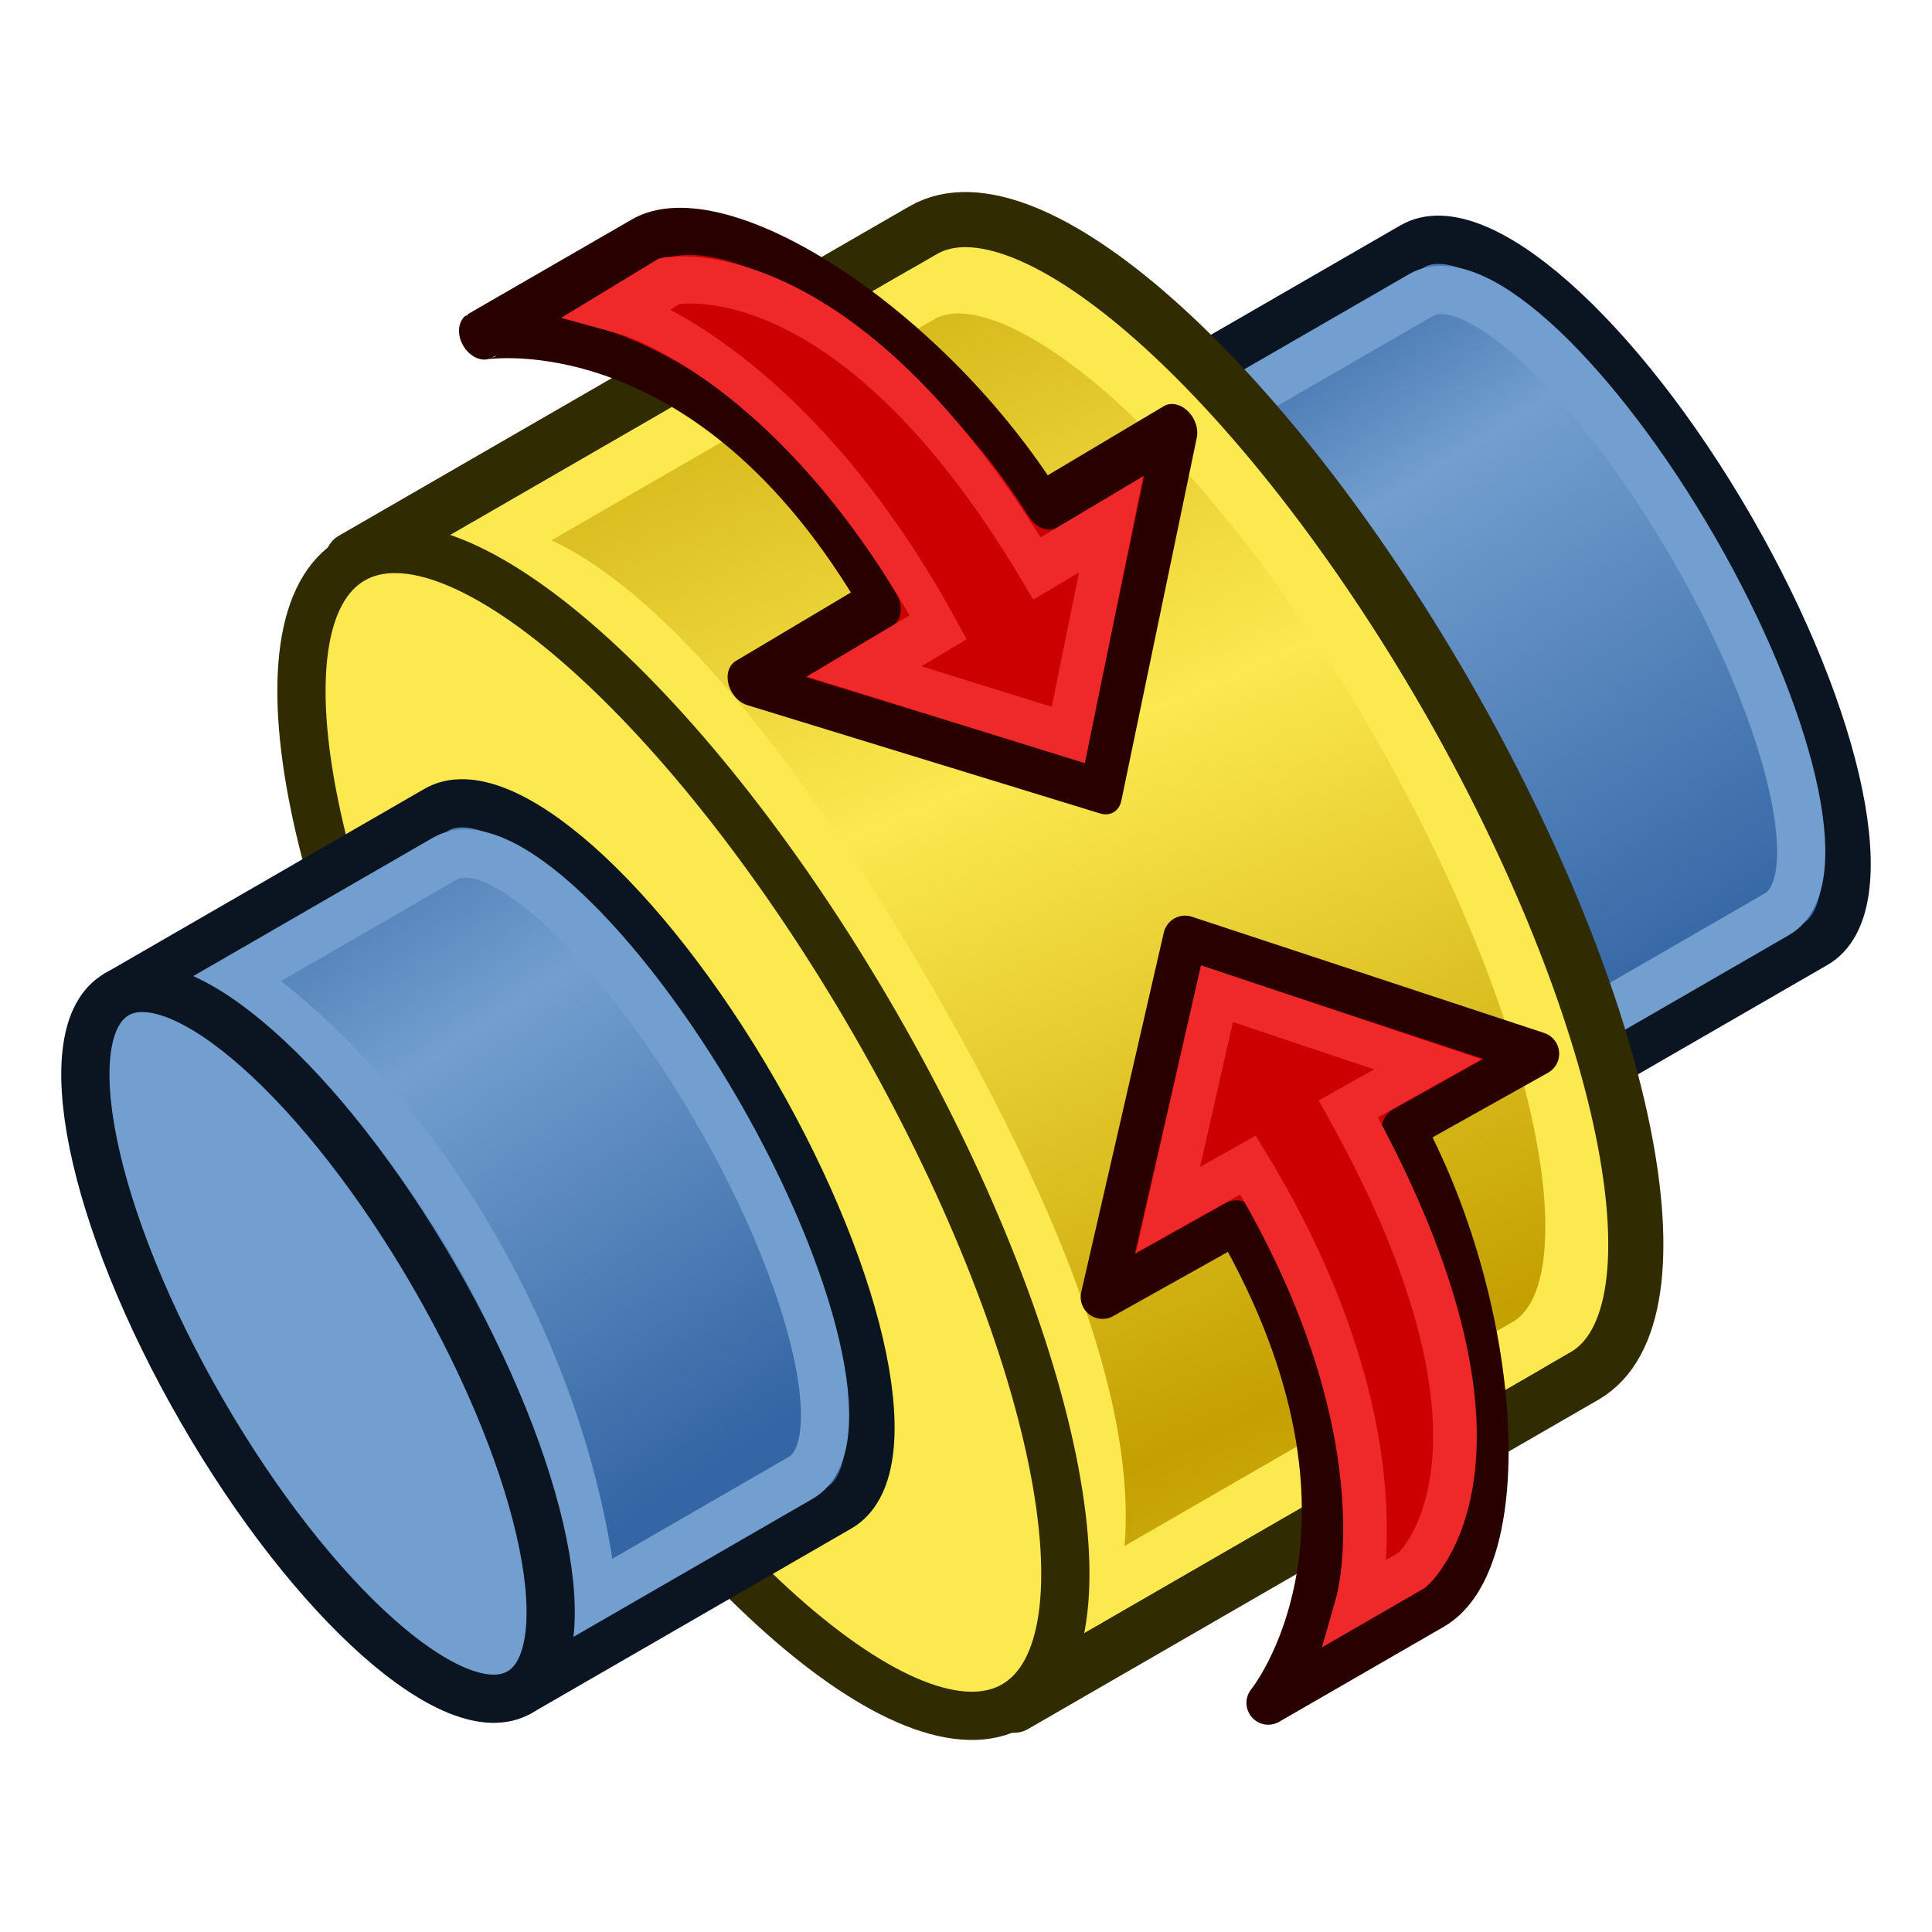
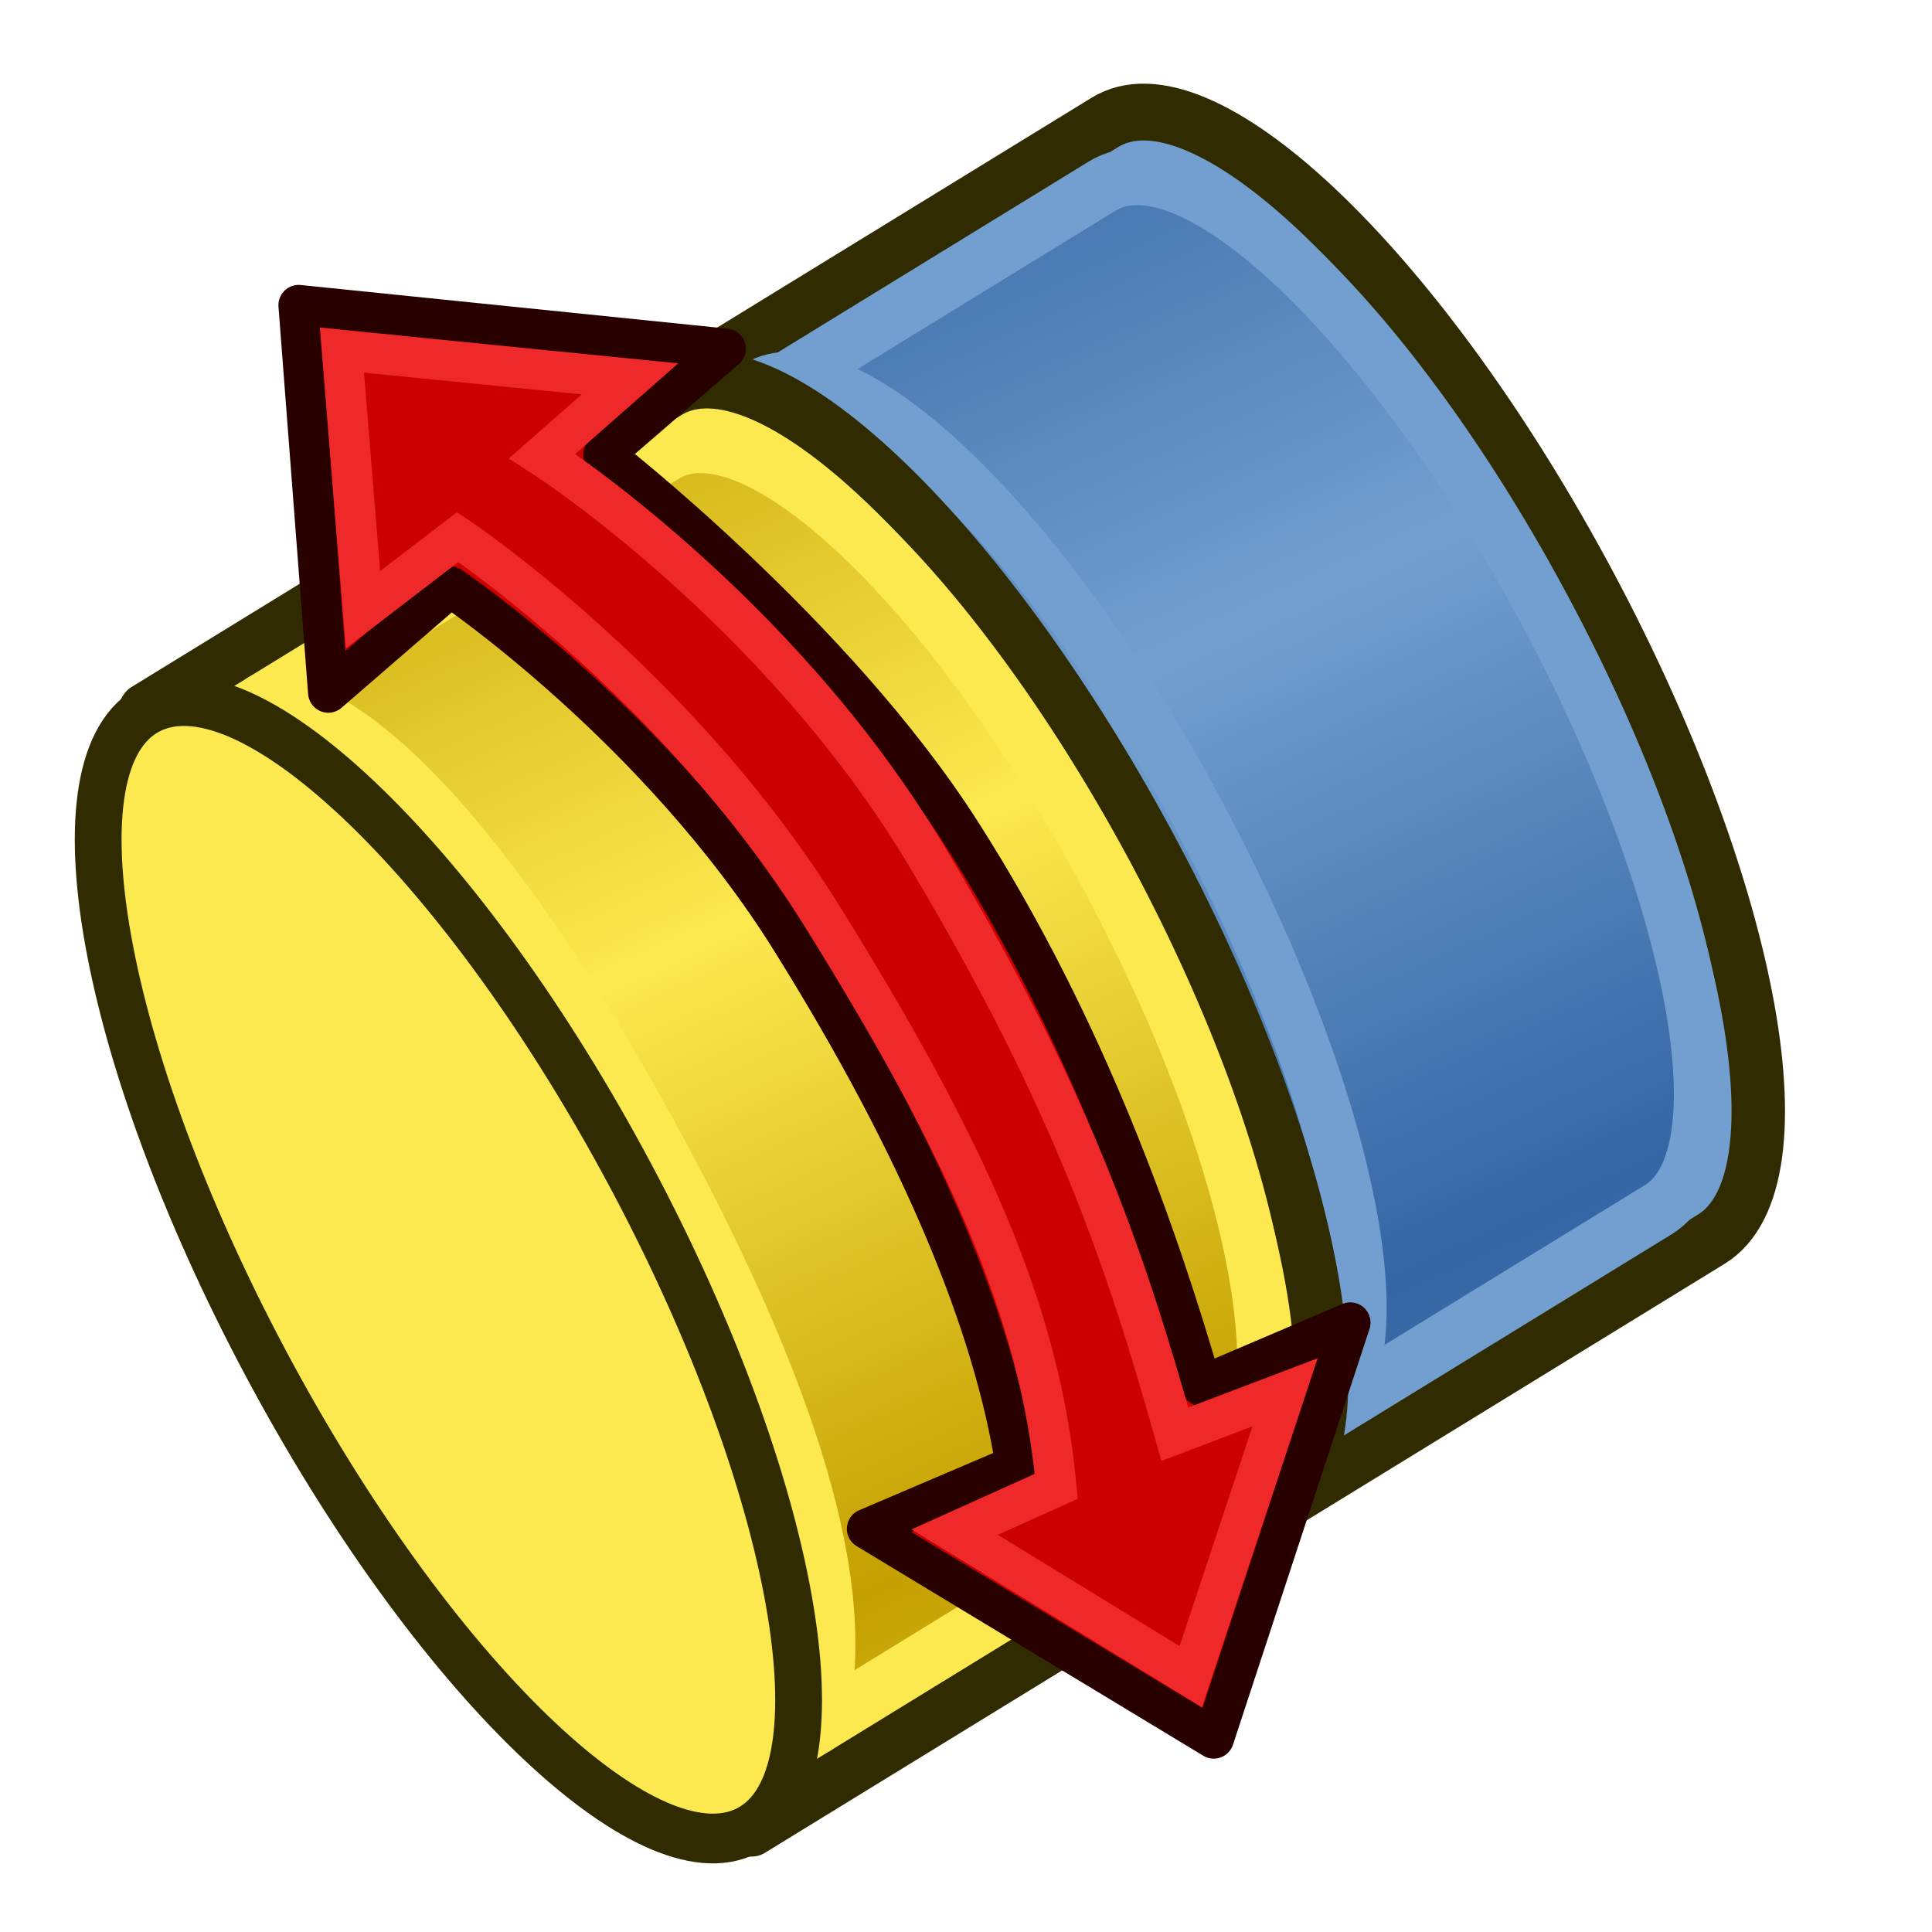
<svg xmlns="http://www.w3.org/2000/svg" xmlns:xlink="http://www.w3.org/1999/xlink" width="64px" height="64px" id="svg2821" version="1.1">
  <defs id="defs2823">
+     <linearGradient id="linearGradient15">
+       <stop style="stop-color:#3465a4;stop-opacity:1;" offset="0" id="stop14" />
+       <stop style="stop-color:#729fcf;stop-opacity:1;" offset="1" id="stop15" />
+     </linearGradient>
    <radialGradient xlink:href="#linearGradient3377" id="radialGradient3701" gradientUnits="userSpaceOnUse" cx="84.883" cy="77.043" fx="84.883" fy="77.043" r="19.467" gradientTransform="matrix(2.849242,1.258512,-0.4040415,0.9147407,-125.8413,-100.258)" />
    <linearGradient id="linearGradient3377">
      <stop id="stop3379" offset="0" style="stop-color:#faff2b;stop-opacity:1;" />
      <stop id="stop3381" offset="1" style="stop-color:#ffaa00;stop-opacity:1;" />
    </linearGradient>
    <radialGradient xlink:href="#linearGradient3377" id="radialGradient3699" gradientUnits="userSpaceOnUse" cx="76.383" cy="94.37" fx="76.383" fy="94.37" r="19.467" gradientTransform="matrix(0.9818943,0.1894295,-0.4109427,2.130092,40.16345,-121.1156)" />
    <linearGradient xlink:href="#linearGradient3801-5" id="linearGradient3807-7" x1="110" y1="35" x2="85" y2="35" gradientUnits="userSpaceOnUse" spreadMethod="reflect" gradientTransform="translate(-62,-16)" />
    <linearGradient id="linearGradient3801-5">
      <stop style="stop-color:#c4a000;stop-opacity:1" offset="0" id="stop3803-3" />
      <stop style="stop-color:#fce94f;stop-opacity:1" offset="1" id="stop3805-5" />
    </linearGradient>
    <linearGradient xlink:href="#linearGradient3838" id="linearGradient3844" x1="2802.963" y1="538.362" x2="2859.726" y2="786.056" gradientUnits="userSpaceOnUse" />
    <linearGradient id="linearGradient3838">
      <stop style="stop-color:#34e0e2;stop-opacity:1" offset="0" id="stop3840" />
      <stop style="stop-color:#06989a;stop-opacity:1" offset="1" id="stop3842" />
    </linearGradient>
    <linearGradient y2="786.056" x2="2859.726" y1="538.362" x1="2802.963" gradientUnits="userSpaceOnUse" id="linearGradient3045" xlink:href="#linearGradient3172" />
    <linearGradient id="linearGradient3172">
      <stop id="stop3174" offset="0" style="stop-color:#ef2929;stop-opacity:1" />
      <stop id="stop3176" offset="1" style="stop-color:#a40000;stop-opacity:1" />
    </linearGradient>
    <linearGradient xlink:href="#linearGradient3172" id="linearGradient3880" gradientUnits="userSpaceOnUse" x1="2802.963" y1="626.087" x2="2849.406" y2="822.179" />
-     <linearGradient xlink:href="#linearGradient14" id="linearGradient1202" gradientUnits="userSpaceOnUse" x1="20.845" y1="23.229" x2="59.216" y2="21.504" />
-     <linearGradient id="linearGradient14">
-       <stop style="stop-color:#3465a4;stop-opacity:1;" offset="0" id="stop13" />
-       <stop style="stop-color:#729fcf;stop-opacity:1;" offset="0.444" id="stop15" />
-       <stop style="stop-color:#3465a4;stop-opacity:1;" offset="0.639" id="stop14" />
-     </linearGradient>
-     <linearGradient xlink:href="#linearGradient3801-5" id="linearGradient3807" x1="74.091" y1="36.438" x2="98.94" y2="39.402" gradientUnits="userSpaceOnUse" spreadMethod="reflect" gradientTransform="translate(-61,-0.1962003)" />
-     <linearGradient xlink:href="#linearGradient3" id="linearGradient1032" gradientUnits="userSpaceOnUse" x1="22.893" y1="20.684" x2="57.25" y2="18.718" />
-     <linearGradient id="linearGradient3">
-       <stop style="stop-color:#3465a4;stop-opacity:1;" offset="0" id="stop1" />
-       <stop style="stop-color:#729fcf;stop-opacity:1;" offset="0.429" id="stop2" />
-       <stop style="stop-color:#3465a4;stop-opacity:1;" offset="0.727" id="stop3" />
-     </linearGradient>
+     <linearGradient xlink:href="#linearGradient3801-5" id="linearGradient3807" x1="74.091" y1="36.438" x2="98.94" y2="39.402" gradientUnits="userSpaceOnUse" spreadMethod="reflect" gradientTransform="matrix(0.912966,0,0,0.912966,-53.26002,-10.84533)" />
+     <linearGradient xlink:href="#linearGradient15" id="linearGradient14" gradientUnits="userSpaceOnUse" gradientTransform="translate(-61.16647,-8.814808)" x1="74.091" y1="36.438" x2="98.94" y2="39.402" spreadMethod="reflect" />
+     <linearGradient xlink:href="#linearGradient15" id="linearGradient1" gradientUnits="userSpaceOnUse" gradientTransform="translate(-60.85837,-24.48676)" x1="74.091" y1="36.438" x2="98.94" y2="39.402" spreadMethod="reflect" />
  </defs>
  <g id="layer1">
    <g id="g1">
-       <g id="g3" transform="rotate(-120,31.87961,32.08245)">
-         <g id="g15-6" transform="matrix(1.112221,0,0,1.112221,-3.793277,28.04237)">
-           <path id="ellipse12-0" style="fill:url(#linearGradient1202);stroke:#0b1521;stroke-width:1.436;stroke-linecap:round;stroke-linejoin:round;stroke-miterlimit:4.5;stroke-dashoffset:20.4;stroke-opacity:1" d="m 44,26 c 0,2.209 -5.373,4 -12,4 -6.627,0 -12,-1.791 -12,-4 0,-0.978 0,-12.999 0,-12.999 L 44,13 c 0,0 0,10.791 0,13 z" />
-           <path id="path15-7" style="fill:none;stroke:#729fcf;stroke-width:1.436;stroke-linecap:round;stroke-linejoin:miter;stroke-miterlimit:4.5;stroke-dasharray:none;stroke-dashoffset:20.4;stroke-opacity:1" d="m 42.613,25.495 c 0,1.885 -4.935,3.259 -10.613,3.259 -5.678,0 -10.657,-1.418 -10.657,-3.303 V 16.312 C 27.438,19 36,19.375 42.613,16.356 Z" />
-           <ellipse style="fill:#729fcf;fill-opacity:1;stroke:#0b1521;stroke-width:1.436;stroke-linecap:round;stroke-linejoin:round;stroke-miterlimit:4.5;stroke-dasharray:none;stroke-dashoffset:20.4;stroke-opacity:1" id="path2994-7-7" cx="32" cy="13.001" rx="12" ry="4" />
-         </g>
-         <g id="g2-7" transform="matrix(0.912966,0,0,0.912966,2.582875,-2.797708)">
-           <path style="fill:#fce94f;stroke:#302b00;stroke-width:2;stroke-linecap:round;stroke-linejoin:round;stroke-miterlimit:4.5;stroke-dashoffset:20.4;stroke-opacity:1" d="m 56,50.367 c 0,4.418 -10.745,8 -24,8 -13.255,0 -24,-3.582 -24,-8 l -2e-6,-23.902 H 56 Z" id="path2994-3" />
-           <path style="fill:url(#linearGradient3807);fill-opacity:1;stroke:#fce94f;stroke-width:2;stroke-linecap:round;stroke-linejoin:round;stroke-miterlimit:4.5;stroke-dashoffset:20.4;stroke-opacity:1" d="m 54,49.095 c 0,4.017 -9.85,7.273 -22,7.273 -12.15,0 -22,-3.256 -22,-7.273 L 10,28.212 H 54 Z" id="path2994-3-6" />
-           <path style="fill:none;stroke:#fce94f;stroke-width:2;stroke-linecap:round;stroke-linejoin:round;stroke-miterlimit:4.5;stroke-dashoffset:20.4;stroke-opacity:1" d="m 54,30.648 c -2,3.273 -9.85,5.273 -22,5.273 -12.15,0 -19,-2 -22,-5.273" id="path2994-3-6-9" />
-           <ellipse style="fill:#fce94f;stroke:#302b00;stroke-width:1.75;stroke-linecap:round;stroke-linejoin:round;stroke-miterlimit:4.5;stroke-dasharray:none;stroke-dashoffset:20.4;stroke-opacity:1" id="path2994" cx="32" cy="26.466" rx="24" ry="8" />
-         </g>
-         <g id="g15" transform="matrix(1.112221,0,0,1.112221,-3.793277,-7.071482)">
-           <path id="ellipse12" style="fill:url(#linearGradient1032);stroke:#0b1521;stroke-width:1.436;stroke-linecap:round;stroke-linejoin:round;stroke-miterlimit:4.5;stroke-dashoffset:20.4;stroke-opacity:1" d="m 44,24 c 0,2.209 -5.373,4 -12,4 -6.627,0 -12,-1.791 -12,-4 V 13.001 L 44,13 Z" />
-           <path id="path15" style="fill:none;stroke:#729fcf;stroke-width:1.436;stroke-linecap:round;stroke-linejoin:miter;stroke-miterlimit:4.5;stroke-dasharray:none;stroke-dashoffset:20.4;stroke-opacity:1" d="m 42.613,23.495 c 0,1.885 -4.935,3.259 -10.613,3.259 -5.678,0 -10.657,-1.418 -10.657,-3.303 V 16.312 C 27.438,19 36,19.375 42.613,16.356 Z" />
-           <ellipse style="fill:#729fcf;fill-opacity:1;stroke:#0b1521;stroke-width:1.436;stroke-linecap:round;stroke-linejoin:round;stroke-miterlimit:4.5;stroke-dasharray:none;stroke-dashoffset:20.4;stroke-opacity:1" id="path2994-7" cx="32" cy="13.001" rx="12" ry="4" />
-         </g>
+       <g id="g12" transform="matrix(-0.4185556,-0.7707097,0.7249596,-0.4449695,29.70201,65.66412)" style="stroke-width:1.058">
+         <path style="fill:#729fcf;stroke:#302b00;stroke-width:2.115;stroke-linecap:round;stroke-linejoin:round;stroke-miterlimit:4.5;stroke-dashoffset:20.4;stroke-opacity:1" d="m 55.834,41.749 c 0,4.418 -10.745,8 -24,8 -13.255,0 -24,-3.582 -24,-8 l -2e-6,-23.902 h 48 z" id="path10" />
+         <path style="fill:url(#linearGradient14);fill-opacity:1;stroke:#729fcf;stroke-width:2.115;stroke-linecap:round;stroke-linejoin:round;stroke-miterlimit:4.5;stroke-dashoffset:20.4;stroke-opacity:1" d="m 53.834,40.476 c 0,4.017 -9.85,7.273 -22,7.273 -12.15,0 -22,-3.256 -22,-7.273 l -1.5e-6,-20.883 h 44 z" id="path11" />
+         <path style="fill:none;stroke:#fce94f;stroke-width:2.115;stroke-linecap:round;stroke-linejoin:round;stroke-miterlimit:4.5;stroke-dashoffset:20.4;stroke-opacity:1" d="m 53.834,22.029 c -2,3.273 -9.85,5.273 -22,5.273 -12.15,0 -19,-2 -22,-5.273" id="path12" />
+         <ellipse style="fill:#fce94f;stroke:#302b00;stroke-width:1.851;stroke-linecap:round;stroke-linejoin:round;stroke-miterlimit:4.5;stroke-dasharray:none;stroke-dashoffset:20.4;stroke-opacity:1" id="ellipse12" cx="31.834" cy="17.847" rx="24" ry="8" />
+         <path style="fill:url(#linearGradient1);fill-opacity:1;stroke:#729fcf;stroke-width:2.115;stroke-linecap:round;stroke-linejoin:round;stroke-miterlimit:4.5;stroke-dashoffset:20.4;stroke-opacity:1" d="m 54.142,24.804 c 0,4.017 -9.85,7.273 -22,7.273 -12.15,0 -22.308,-3.059 -22.308,-7.076" id="path1" />
      </g>
-     </g>
-     <g id="g2" transform="rotate(-120,32.12598,31.84251)">
-       <path style="fill:#cc0000;stroke:#280000;stroke-width:1.446;stroke-linecap:butt;stroke-linejoin:round;stroke-opacity:1" d="m 20.226,35.166 0.068,-5.079 8.949,8.325 -9.17,8.181 0.068,-5.079 C 13.238,41.279 5.906,37.563 5.906,34.419 l 10e-8,-6.298 c 0,0 2.65,7.031 14.32,7.045 z" id="path6" />
-       <path style="display:inline;mix-blend-mode:normal;fill:none;stroke:#ef2929;stroke-width:1.446;stroke-linecap:butt;stroke-linejoin:miter;stroke-opacity:1" d="m 21.583,43.275 5.519,-4.879 -5.392,-4.988 -0.038,3.041 C 11.496,36.669 7.333,32.367 7.333,32.367 l 4.5e-6,2.075 c 0,0 1.039,5.596 14.288,5.817 z" id="path7" />
-       <g id="g9" transform="matrix(0.8235796,-0.00653796,-0.00848163,-0.6348461,25.93643,49.93101)">
-         <path style="fill:#cc0000;stroke:#280000;stroke-width:2;stroke-linecap:butt;stroke-linejoin:round;stroke-opacity:1" d="m 22,23 v 8 L 11,18 22,5 v 8 c 8.385,0.284 17.347,6.045 17.398,10.999 l 0.102,9.919 C 39.5,33.917 36.169,22.877 22,23 Z" id="path8" />
-         <path style="display:inline;mix-blend-mode:normal;fill:none;stroke:#ef2929;stroke-width:2;stroke-linecap:butt;stroke-linejoin:miter;stroke-opacity:1" d="M 20,10.5 13.6,18 20,25.5 V 21 c 12.351,-0.473 17.472,5.945 17.472,5.945 l 0.021,-3.001 c 0,0 -2.314,-8.8 -17.493,-8.944 z" id="path9" />
+       <g id="g3" transform="matrix(-0.458457,-0.8441823,0.7940708,-0.4873889,18.64512,75.35675)" style="stroke-width:1.058">
+         <path style="fill:#fce94f;stroke:#302b00;stroke-width:1.931;stroke-linecap:round;stroke-linejoin:round;stroke-miterlimit:4.5;stroke-dashoffset:20.4;stroke-opacity:1" d="m 53.557,35.317 c 0,4.034 -9.81,7.304 -21.911,7.304 -12.101,0 -21.911,-3.27 -21.911,-7.304 l -1.8e-6,-21.821 H 53.557 Z" id="path2994-3" />
+         <path style="fill:url(#linearGradient3807);fill-opacity:1;stroke:#fce94f;stroke-width:1.931;stroke-linecap:round;stroke-linejoin:round;stroke-miterlimit:4.5;stroke-dashoffset:20.4;stroke-opacity:1" d="m 51.731,34.155 c 0,3.667 -8.992,6.64 -20.085,6.64 -11.093,0 -20.085,-2.973 -20.085,-6.64 l -1e-6,-19.065 H 51.731 Z" id="path2994-3-6" />
+         <path style="fill:none;stroke:#fce94f;stroke-width:1.931;stroke-linecap:round;stroke-linejoin:round;stroke-miterlimit:4.5;stroke-dashoffset:20.4;stroke-opacity:1" d="m 51.731,17.314 c -1.826,2.988 -8.992,4.814 -20.085,4.814 -11.093,0 -17.346,-1.826 -20.085,-4.814" id="path2994-3-6-9" />
+         <ellipse style="fill:#fce94f;stroke:#302b00;stroke-width:1.69;stroke-linecap:round;stroke-linejoin:round;stroke-miterlimit:4.5;stroke-dasharray:none;stroke-dashoffset:20.4;stroke-opacity:1" id="path2994" cx="31.646" cy="13.496" rx="21.911" ry="7.304" />
      </g>
    </g>
  </g>
+   <g id="g3894" transform="matrix(-0.5593044,0.3678265,-0.3678265,-0.5593044,64.22438,33.92291)">
+     <path id="path3034" style="fill:#cc0000;stroke:#280000;stroke-width:2;stroke-linecap:butt;stroke-linejoin:round;stroke-opacity:1" d="m 39.728,59.856 -7.932,1.051 16.468,13.415 9.309,-16.824 -7.931,1.048 c 0,0 -4.769,-11.439 -4.482,-23.814 0.287,-12.376 2.123,-21.56 5.002,-27.881 L 58.035,8.271 49.401,-9.824 32.447,3.658 40.32,5.077 c -2.216,7.194 -4.944,17.716 -5.097,29.434 -0.153,11.718 4.505,25.345 4.505,25.345 z" />
+     <path id="path3034-3" style="fill:none;stroke:#ef2929;stroke-width:2;stroke-linecap:butt;stroke-linejoin:miter;stroke-opacity:1" d="M 42.295,61.459 36.569,62.263 47.697,71.282 53.888,59.978 47.993,60.405 c 0,0 -5.098,-12.02 -4.756,-25.591 C 43.58,21.242 44.972,12.576 49.057,4.882 L 54.502,5.752 48.673,-6.643 37.04,2.55 l 5.697,1.262 C 40.116,12.087 37.884,20.205 37.278,34.521 c -0.606,14.315 5.017,26.938 5.017,26.938 z" />
+   </g>
</svg>
